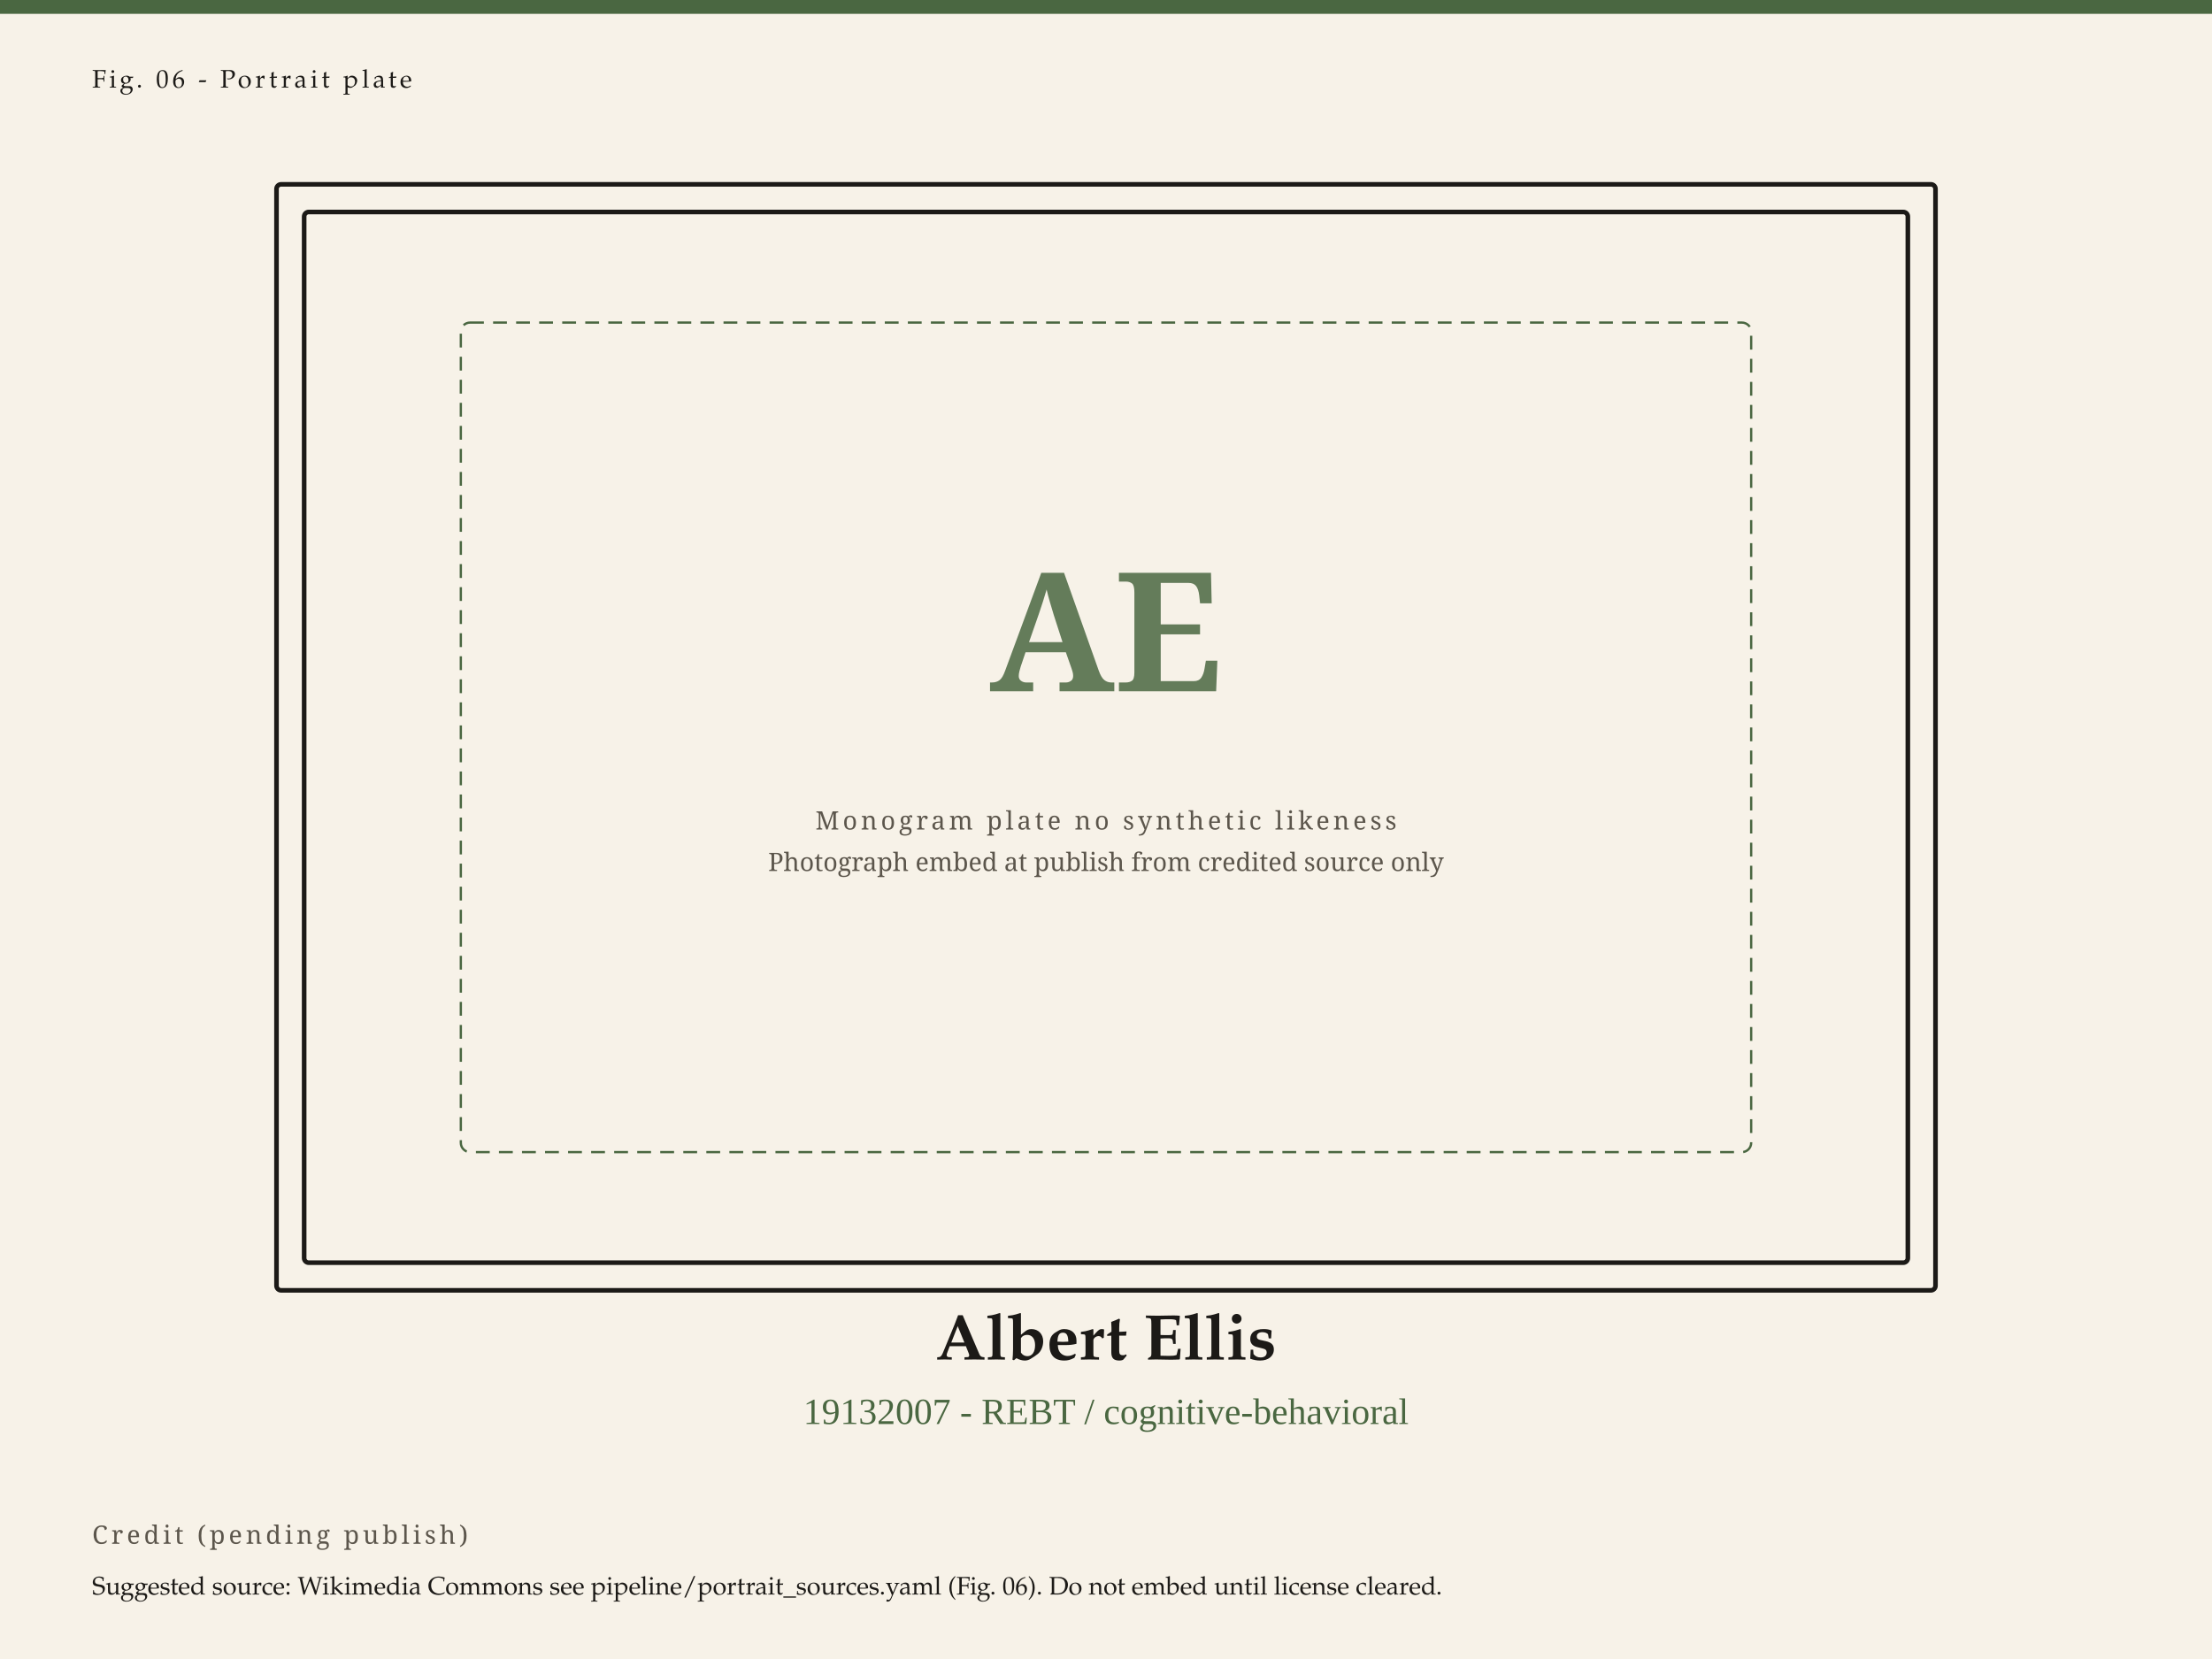
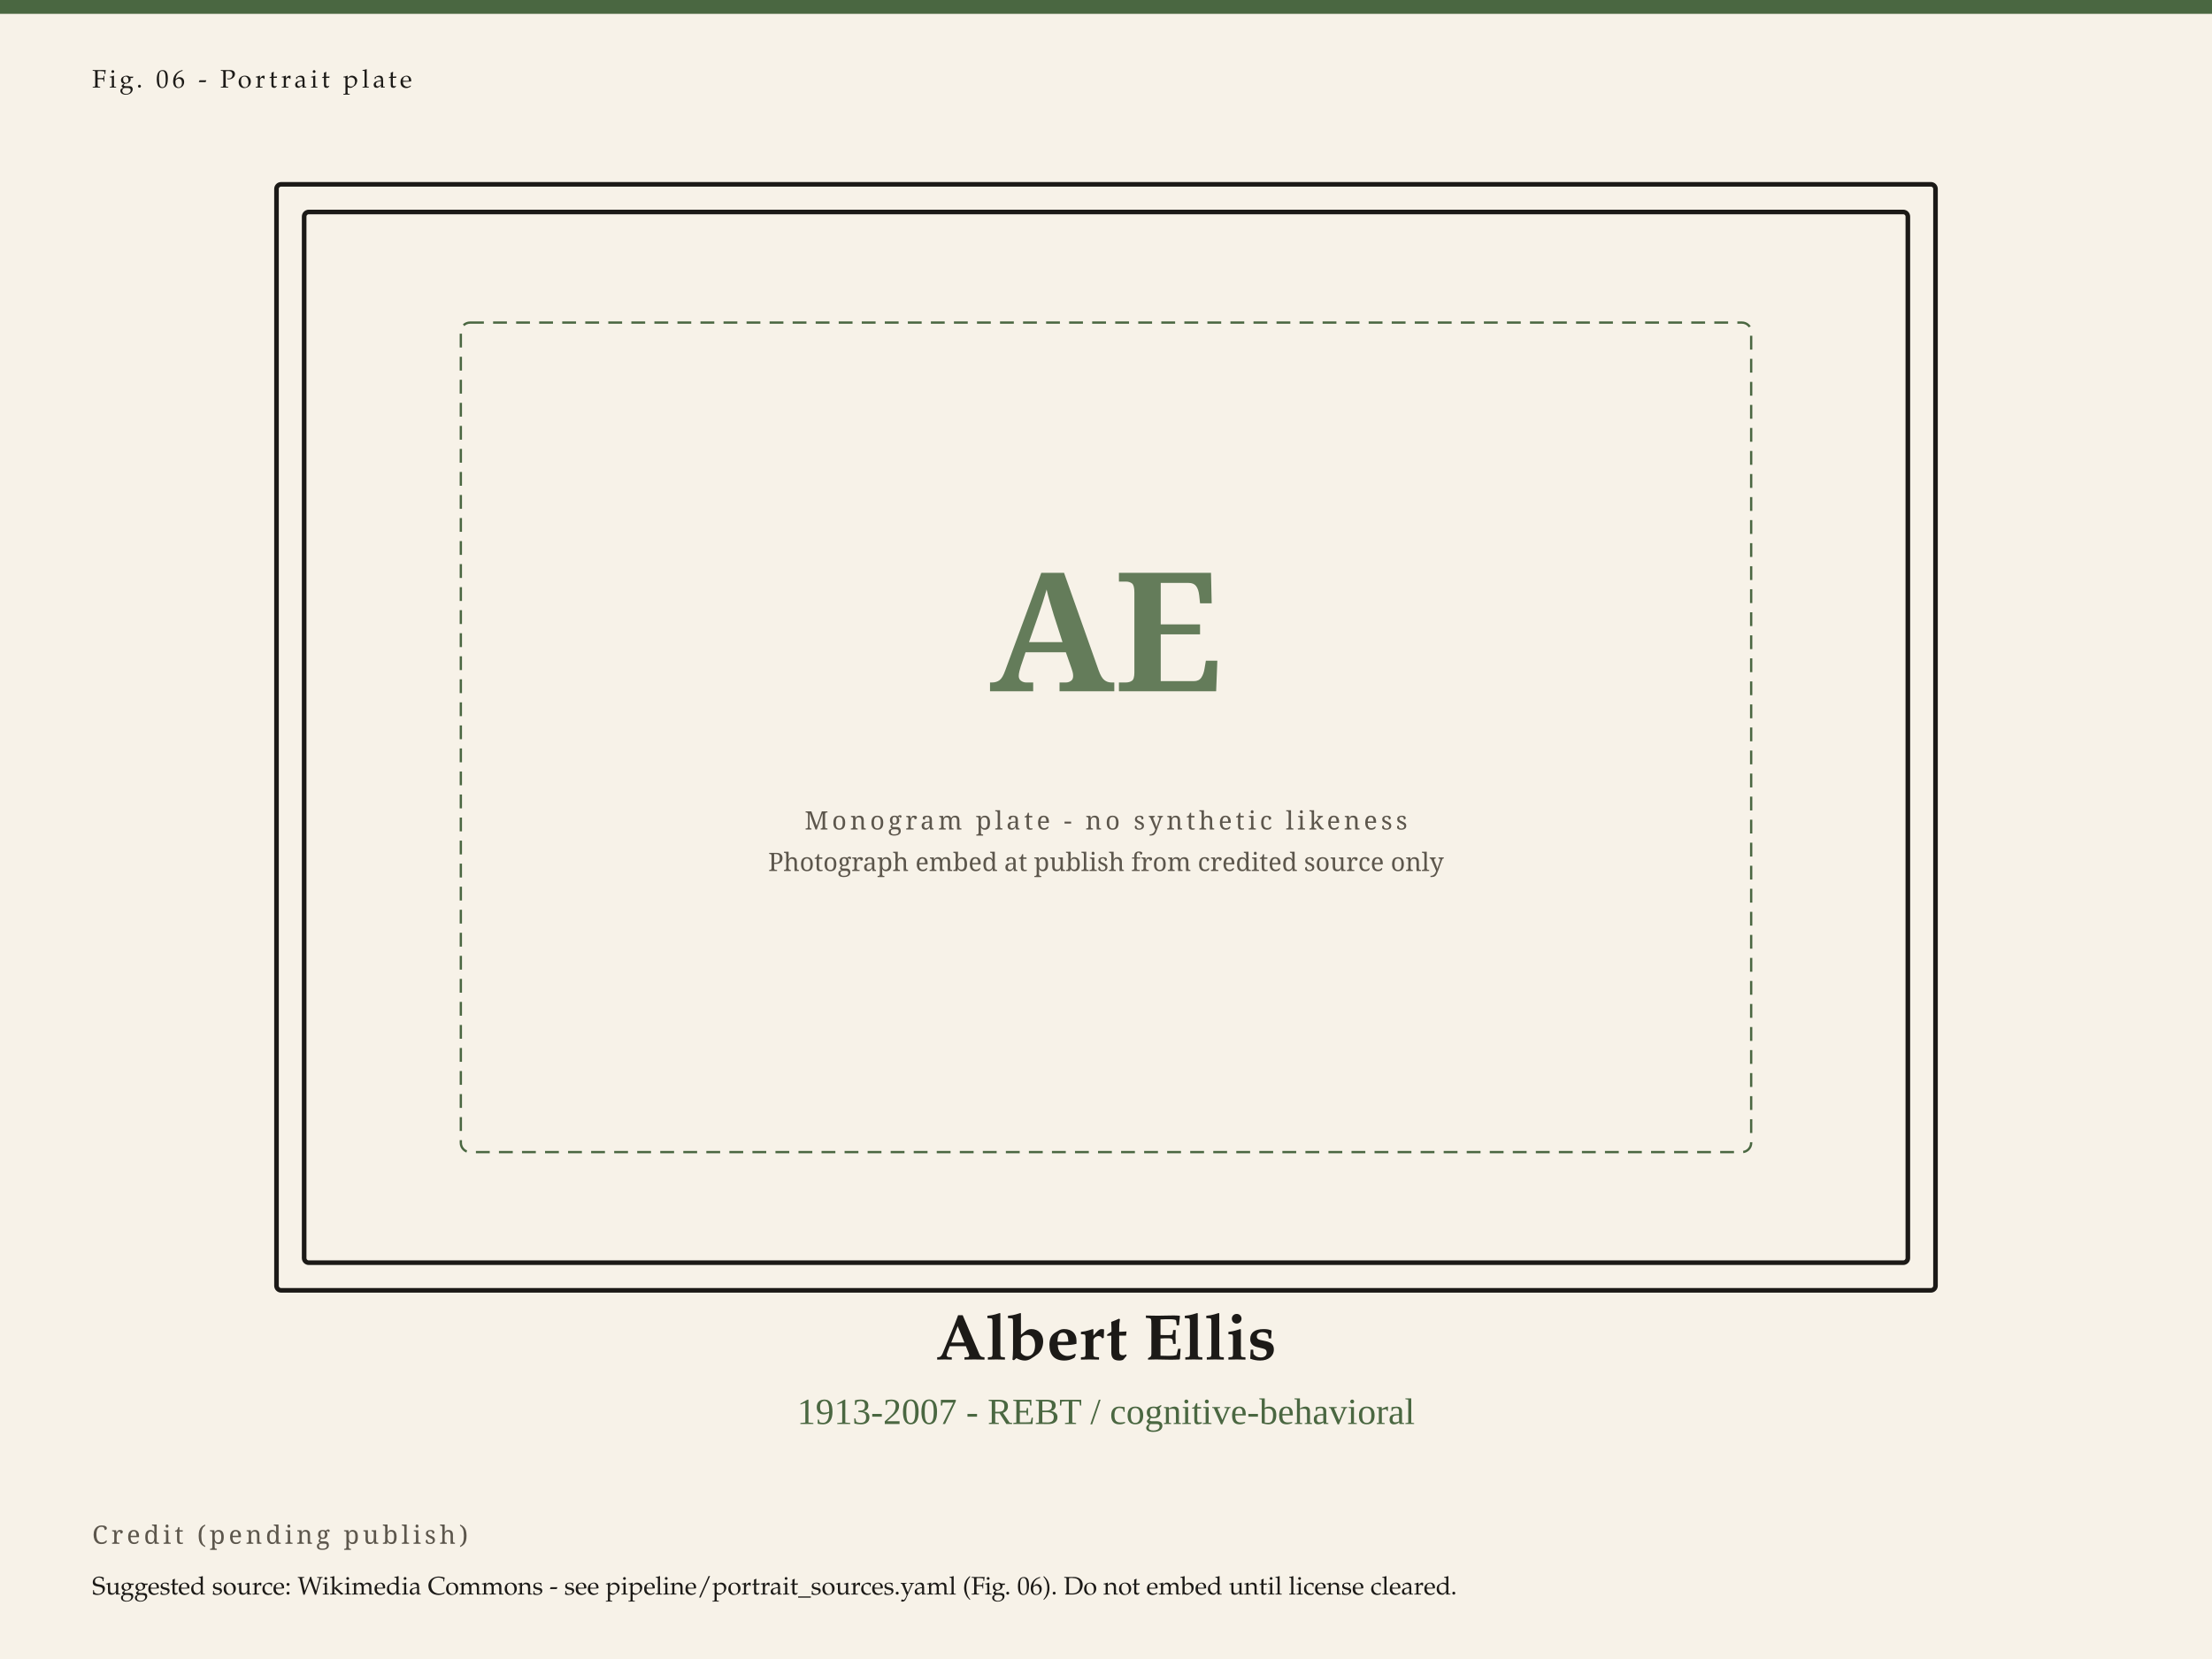
<svg xmlns="http://www.w3.org/2000/svg" viewBox="0 0 960 720" role="img" aria-labelledby="fig06-title fig06-desc">
  <defs>
    <style>
      .paper { fill: #F7F2E8; }
      .ink { fill: #1C1A17; font-family: Georgia, 'Palatino Linotype', serif; }
      .muted { fill: #5C564C; font-family: Georgia, serif; }
      .caps { font-size: 11px; letter-spacing: 0.14em; text-transform: uppercase; }
      .name { font-size: 28px; font-weight: bold; }
      .dates { font-size: 16px; fill: #4A6741; }
      .frame { fill: none; stroke: #1C1A17; stroke-width: 2; }
      .inner { fill: none; stroke: #4A6741; stroke-width: 1; stroke-dasharray: 6 4; }
      .mono { font-size: 72px; font-weight: bold; fill: #4A6741; opacity: 0.85; font-family: Georgia, serif; }
    </style>
  </defs>
  <rect class="paper" width="960" height="720" />
  <rect x="0" y="0" width="960" height="6" fill="#4A6741" />
  <text x="40" y="38" class="ink caps">Fig. 06 - Portrait plate</text>
  <rect class="frame" x="120" y="80" width="720" height="480" rx="2" />
  <rect class="frame" x="132" y="92" width="696" height="456" rx="2" stroke-width="0.6" />
  <rect class="inner" x="200" y="140" width="560" height="360" rx="4" />
  <text x="480" y="300" text-anchor="middle" class="mono">AE</text>
-   <text x="480" y="360" text-anchor="middle" class="muted caps" font-size="10">Monogram plate  no synthetic likeness</text>
+   <text x="480" y="360" text-anchor="middle" class="muted caps" font-size="10">Monogram plate - no synthetic likeness</text>
  <text x="480" y="378" text-anchor="middle" class="muted" font-size="11">Photograph embed at publish from credited source only</text>
  <text x="480" y="590" text-anchor="middle" class="name ink">Albert Ellis</text>
-   <text x="480" y="618" text-anchor="middle" class="dates">19132007 - REBT / cognitive-behavioral</text>
+   <text x="480" y="618" text-anchor="middle" class="dates">1913-2007 - REBT / cognitive-behavioral</text>
  <text x="40" y="670" class="muted caps">Credit (pending publish)</text>
-   <text x="40" y="692" class="ink" font-size="11">Suggested source: Wikimedia Commons  see pipeline/portrait_sources.yaml (Fig. 06). Do not embed until license cleared.</text>
+   <text x="40" y="692" class="ink" font-size="11">Suggested source: Wikimedia Commons - see pipeline/portrait_sources.yaml (Fig. 06). Do not embed until license cleared.</text>
</svg>
